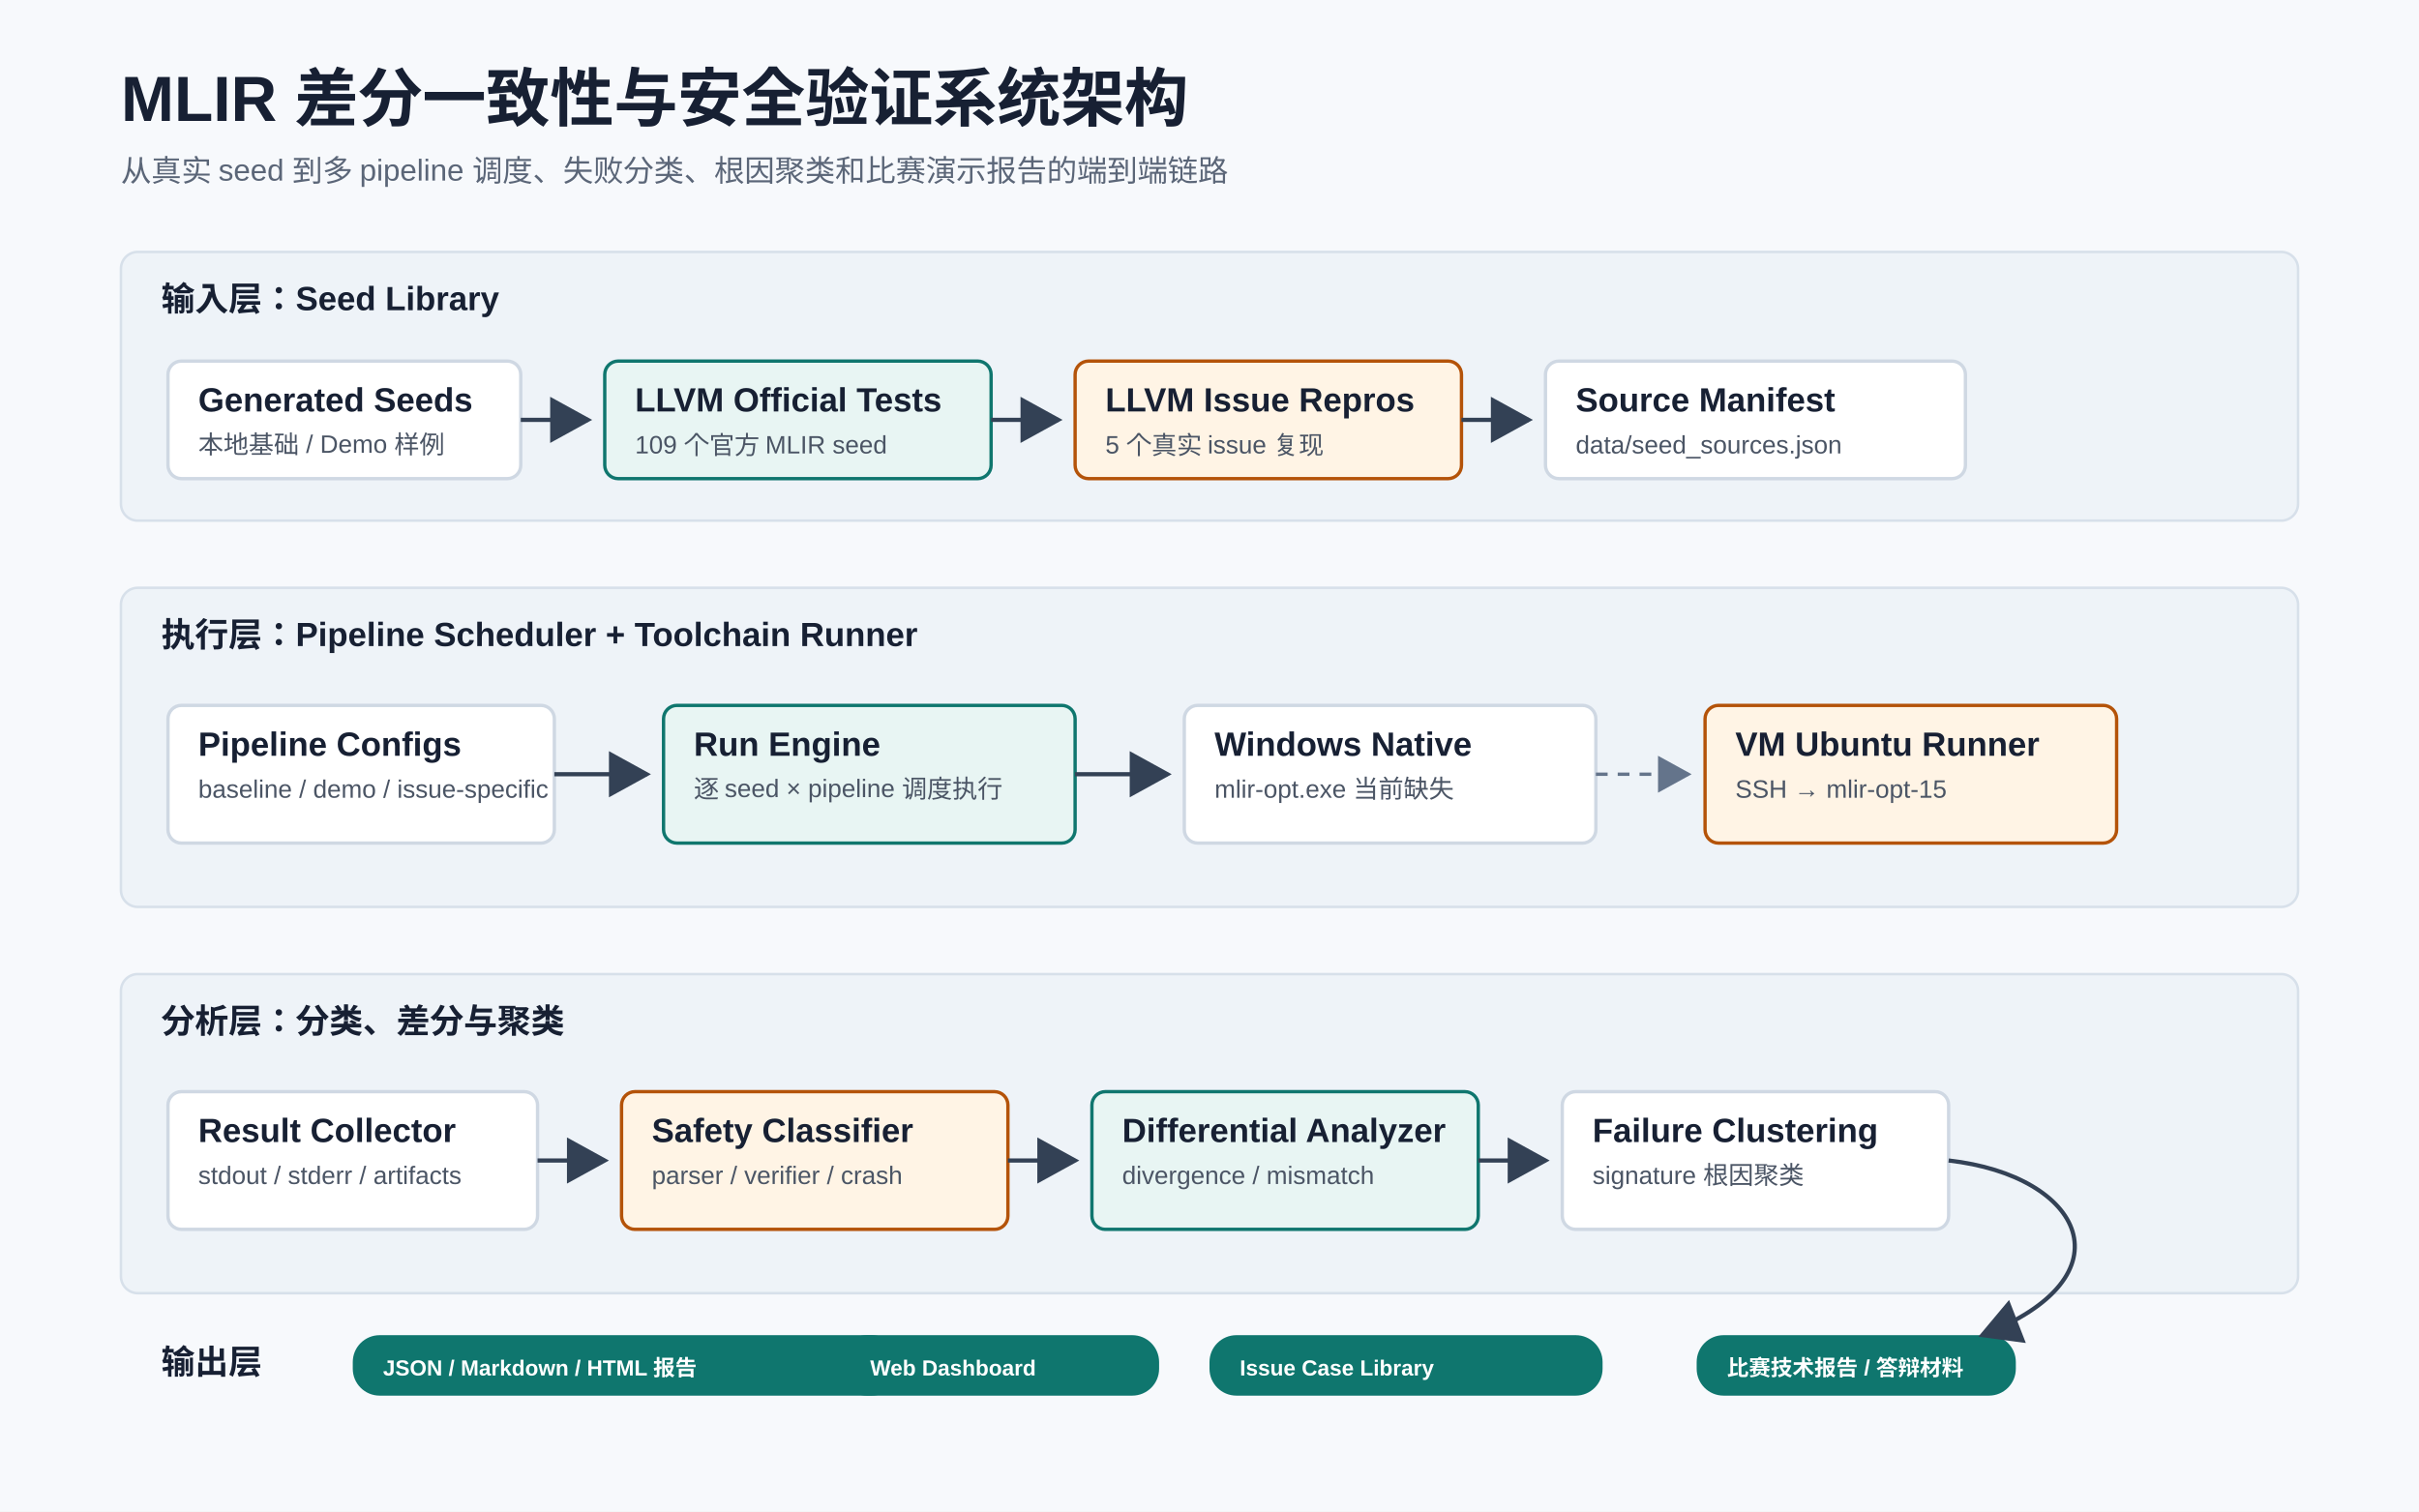
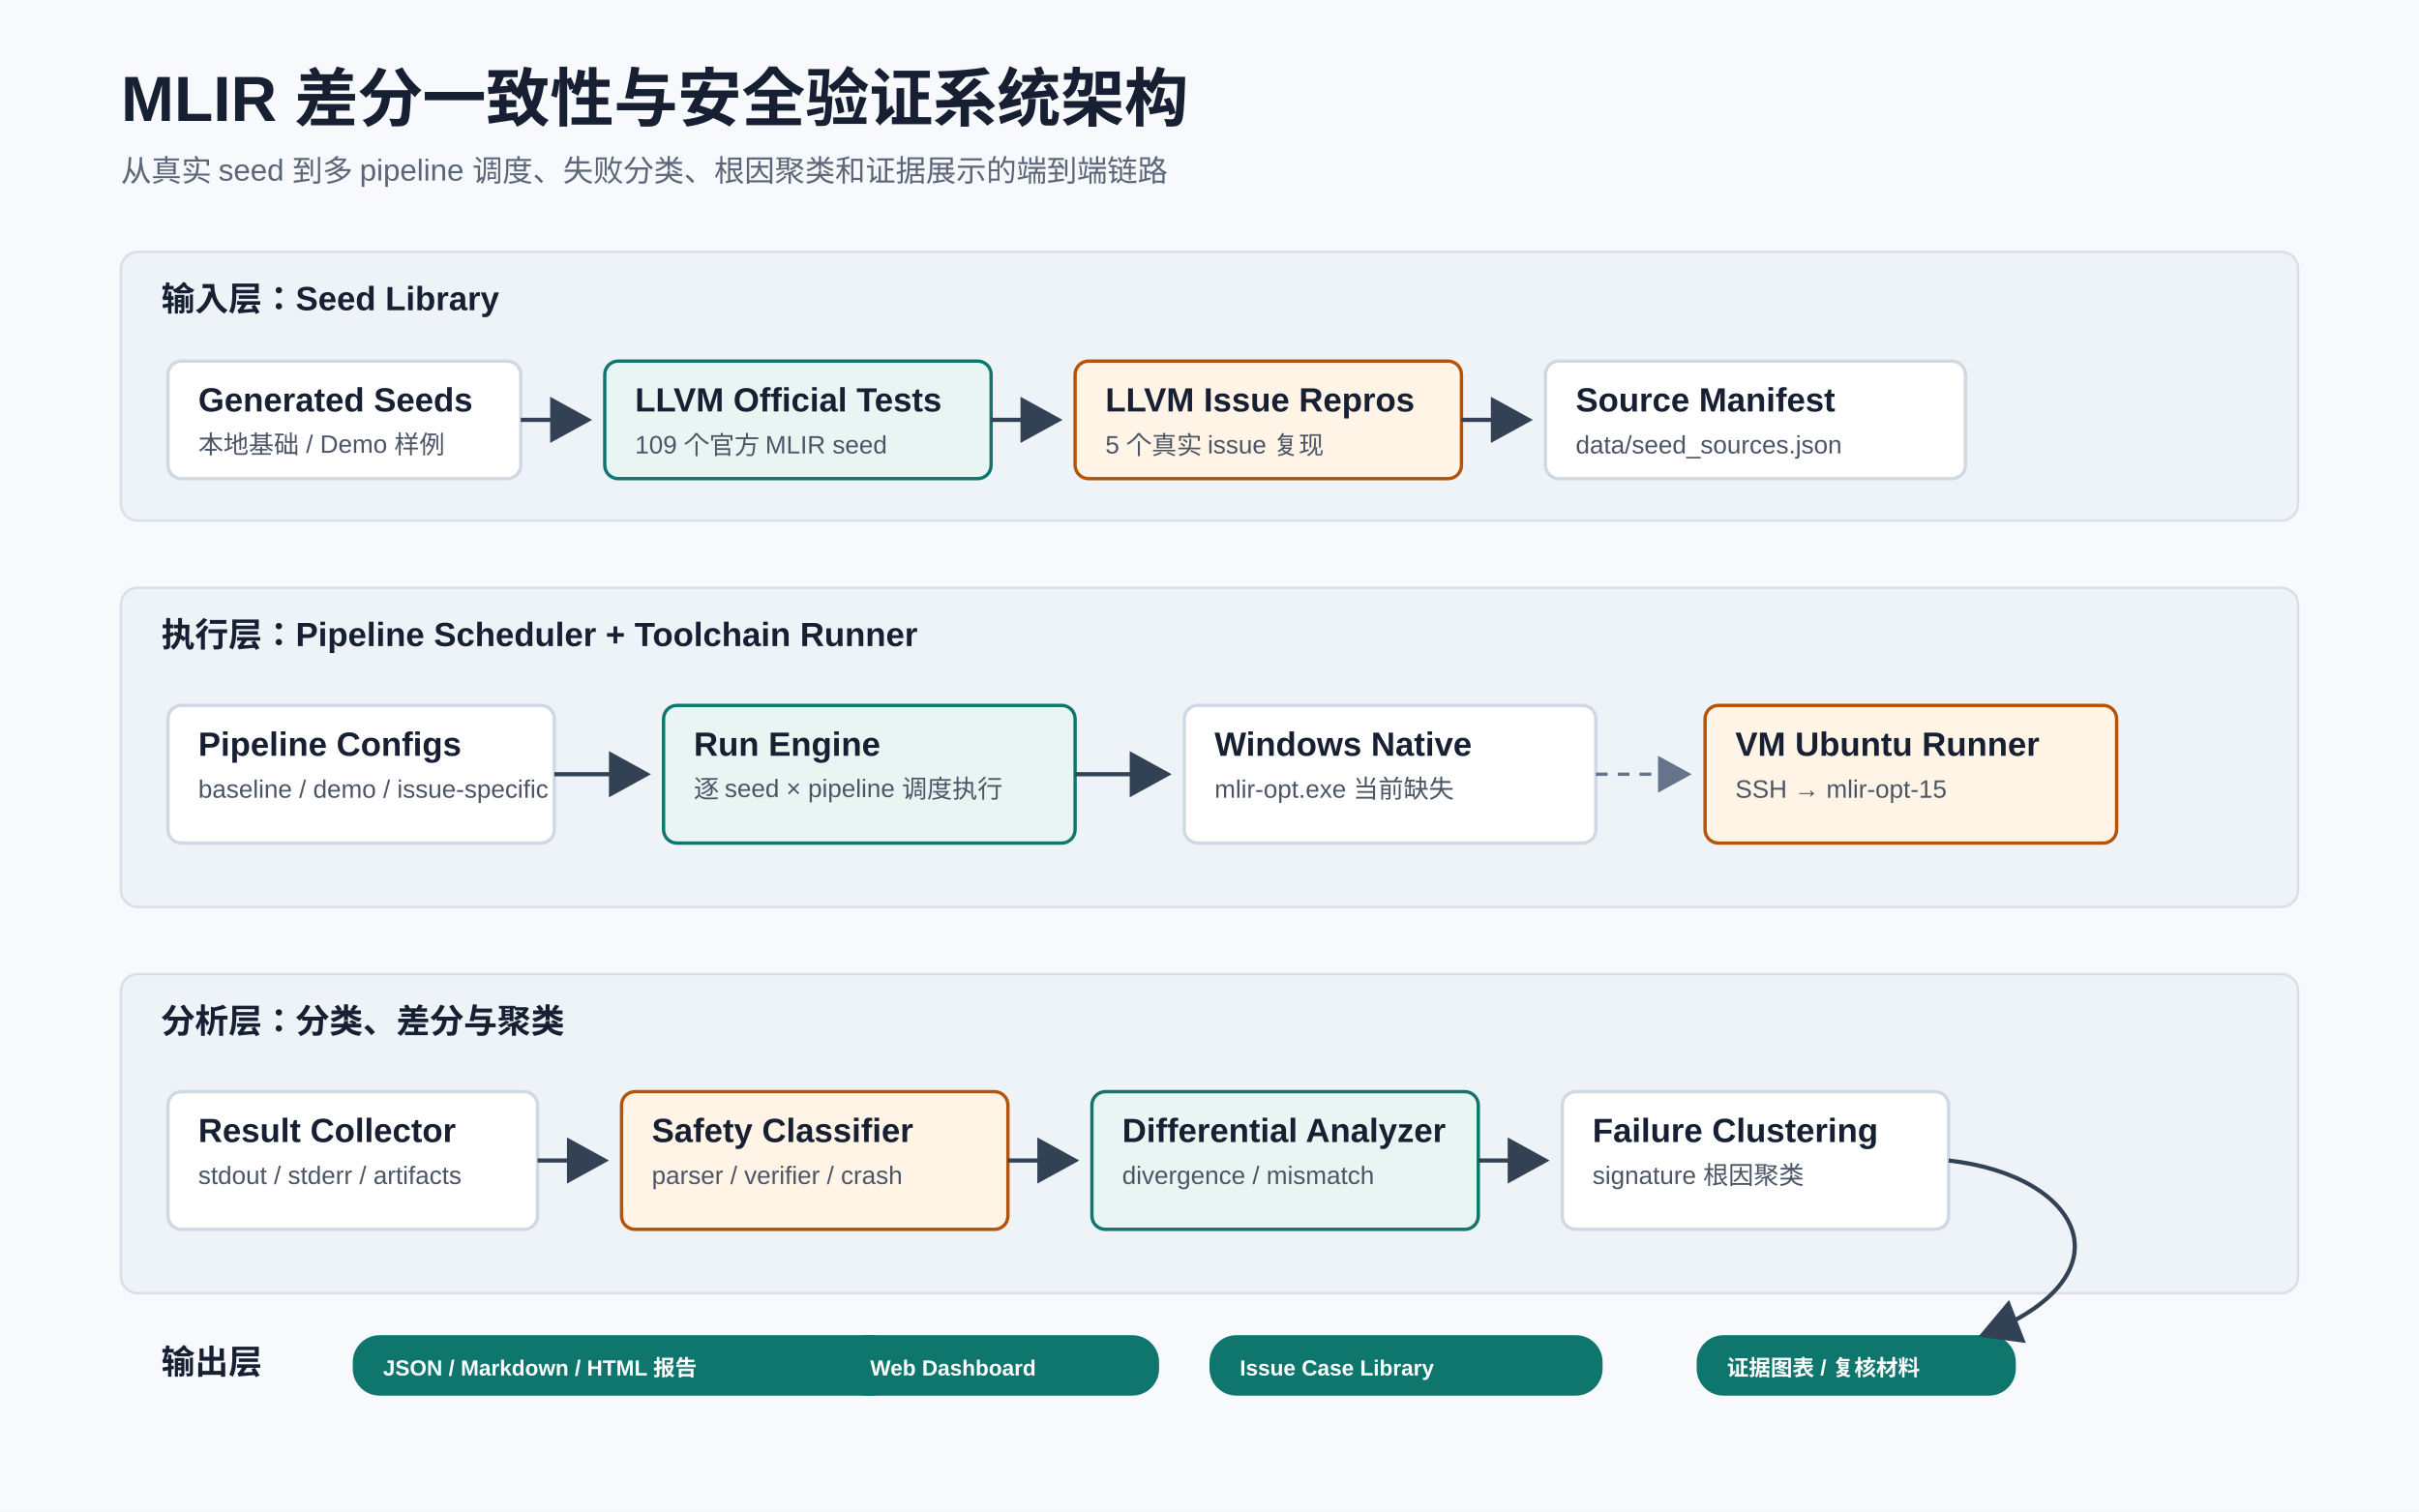
<svg xmlns="http://www.w3.org/2000/svg" width="1440" height="900" viewBox="0 0 1440 900">
  <defs>
    <style>
      .bg { fill: #f7f9fc; }
      .title { font: 700 38px Arial, 'Microsoft YaHei', sans-serif; fill: #172033; }
      .subtitle { font: 18px Arial, 'Microsoft YaHei', sans-serif; fill: #5b6678; }
      .stage-title { font: 700 20px Arial, 'Microsoft YaHei', sans-serif; fill: #172033; }
      .stage-copy { font: 15px Arial, 'Microsoft YaHei', sans-serif; fill: #4b5565; }
      .small { font: 13px Arial, 'Microsoft YaHei', sans-serif; fill: #64748b; }
      .box { fill: #ffffff; stroke: #cfd8e3; stroke-width: 2; rx: 8; }
      .box-accent { fill: #e8f5f3; stroke: #0f766e; stroke-width: 2; rx: 8; }
      .box-risk { fill: #fff4e5; stroke: #b45309; stroke-width: 2; rx: 8; }
      .lane { fill: #eef3f8; stroke: #d7e0ea; stroke-width: 1.5; rx: 10; }
      .arrow { stroke: #334155; stroke-width: 2.5; fill: none; marker-end: url(#arrow); }
      .dash { stroke: #64748b; stroke-width: 2; stroke-dasharray: 7 6; fill: none; marker-end: url(#arrow-muted); }
      .pill { fill: #0f766e; rx: 16; }
      .pill-text { font: 700 13px Arial, 'Microsoft YaHei', sans-serif; fill: #ffffff; }
    </style>
    <marker id="arrow" markerWidth="11" markerHeight="11" refX="9" refY="5.5" orient="auto">
      <path d="M0,0 L10,5.5 L0,11 Z" fill="#334155" />
    </marker>
    <marker id="arrow-muted" markerWidth="11" markerHeight="11" refX="9" refY="5.5" orient="auto">
      <path d="M0,0 L10,5.5 L0,11 Z" fill="#64748b" />
    </marker>
  </defs>
  <rect class="bg" width="1440" height="900" />
  <text x="72" y="72" class="title">MLIR 差分一致性与安全验证系统架构</text>
-   <text x="72" y="108" class="subtitle">从真实 seed 到多 pipeline 调度、失败分类、根因聚类和比赛演示报告的端到端链路</text>
+   <text x="72" y="108" class="subtitle">从真实 seed 到多 pipeline 调度、失败分类、根因聚类和证据展示的端到端链路</text>
  <rect x="72" y="150" width="1296" height="160" class="lane" />
  <text x="96" y="185" class="stage-title">输入层：Seed Library</text>
  <g>
    <rect x="100" y="215" width="210" height="70" class="box" />
    <text x="118" y="245" class="stage-title">Generated Seeds</text>
    <text x="118" y="270" class="stage-copy">本地基础 / Demo 样例</text>
  </g>
  <g>
    <rect x="360" y="215" width="230" height="70" class="box-accent" />
    <text x="378" y="245" class="stage-title">LLVM Official Tests</text>
    <text x="378" y="270" class="stage-copy">109 个官方 MLIR seed</text>
  </g>
  <g>
    <rect x="640" y="215" width="230" height="70" class="box-risk" />
    <text x="658" y="245" class="stage-title">LLVM Issue Repros</text>
    <text x="658" y="270" class="stage-copy">5 个真实 issue 复现</text>
  </g>
  <g>
    <rect x="920" y="215" width="250" height="70" class="box" />
    <text x="938" y="245" class="stage-title">Source Manifest</text>
    <text x="938" y="270" class="stage-copy">data/seed_sources.json</text>
  </g>
  <path class="arrow" d="M310 250 H350" />
  <path class="arrow" d="M590 250 H630" />
  <path class="arrow" d="M870 250 H910" />
  <rect x="72" y="350" width="1296" height="190" class="lane" />
  <text x="96" y="385" class="stage-title">执行层：Pipeline Scheduler + Toolchain Runner</text>
  <g>
    <rect x="100" y="420" width="230" height="82" class="box" />
    <text x="118" y="450" class="stage-title">Pipeline Configs</text>
    <text x="118" y="475" class="stage-copy">baseline / demo / issue-specific</text>
  </g>
  <g>
    <rect x="395" y="420" width="245" height="82" class="box-accent" />
    <text x="413" y="450" class="stage-title">Run Engine</text>
    <text x="413" y="475" class="stage-copy">逐 seed × pipeline 调度执行</text>
  </g>
  <g>
    <rect x="705" y="420" width="245" height="82" class="box" />
    <text x="723" y="450" class="stage-title">Windows Native</text>
    <text x="723" y="475" class="stage-copy">mlir-opt.exe 当前缺失</text>
  </g>
  <g>
    <rect x="1015" y="420" width="245" height="82" class="box-risk" />
    <text x="1033" y="450" class="stage-title">VM Ubuntu Runner</text>
    <text x="1033" y="475" class="stage-copy">SSH → mlir-opt-15</text>
  </g>
  <path class="arrow" d="M330 461 H385" />
  <path class="arrow" d="M640 461 H695" />
  <path class="dash" d="M950 461 H1005" />
  <rect x="72" y="580" width="1296" height="190" class="lane" />
  <text x="96" y="615" class="stage-title">分析层：分类、差分与聚类</text>
  <g>
    <rect x="100" y="650" width="220" height="82" class="box" />
    <text x="118" y="680" class="stage-title">Result Collector</text>
    <text x="118" y="705" class="stage-copy">stdout / stderr / artifacts</text>
  </g>
  <g>
    <rect x="370" y="650" width="230" height="82" class="box-risk" />
    <text x="388" y="680" class="stage-title">Safety Classifier</text>
    <text x="388" y="705" class="stage-copy">parser / verifier / crash</text>
  </g>
  <g>
    <rect x="650" y="650" width="230" height="82" class="box-accent" />
    <text x="668" y="680" class="stage-title">Differential Analyzer</text>
    <text x="668" y="705" class="stage-copy">divergence / mismatch</text>
  </g>
  <g>
    <rect x="930" y="650" width="230" height="82" class="box" />
    <text x="948" y="680" class="stage-title">Failure Clustering</text>
    <text x="948" y="705" class="stage-copy">signature 根因聚类</text>
  </g>
  <path class="arrow" d="M320 691 H360" />
  <path class="arrow" d="M600 691 H640" />
  <path class="arrow" d="M880 691 H920" />
  <text x="96" y="818" class="stage-title">输出层</text>
  <g>
    <rect x="210" y="795" width="325" height="36" class="pill" />
    <text x="228" y="819" class="pill-text">JSON / Markdown / HTML 报告</text>
  </g>
  <g>
    <rect x="500" y="795" width="190" height="36" class="pill" />
    <text x="518" y="819" class="pill-text">Web Dashboard</text>
  </g>
  <g>
    <rect x="720" y="795" width="234" height="36" class="pill" />
    <text x="738" y="819" class="pill-text">Issue Case Library</text>
  </g>
  <g>
    <rect x="1010" y="795" width="190" height="36" class="pill" />
-     <text x="1028" y="819" class="pill-text">比赛技术报告 / 答辩材料</text>
+     <text x="1028" y="819" class="pill-text">证据图表 / 复核材料</text>
  </g>
  <path class="arrow" d="M1160 691 C1240 700 1270 760 1180 795" />
</svg>
